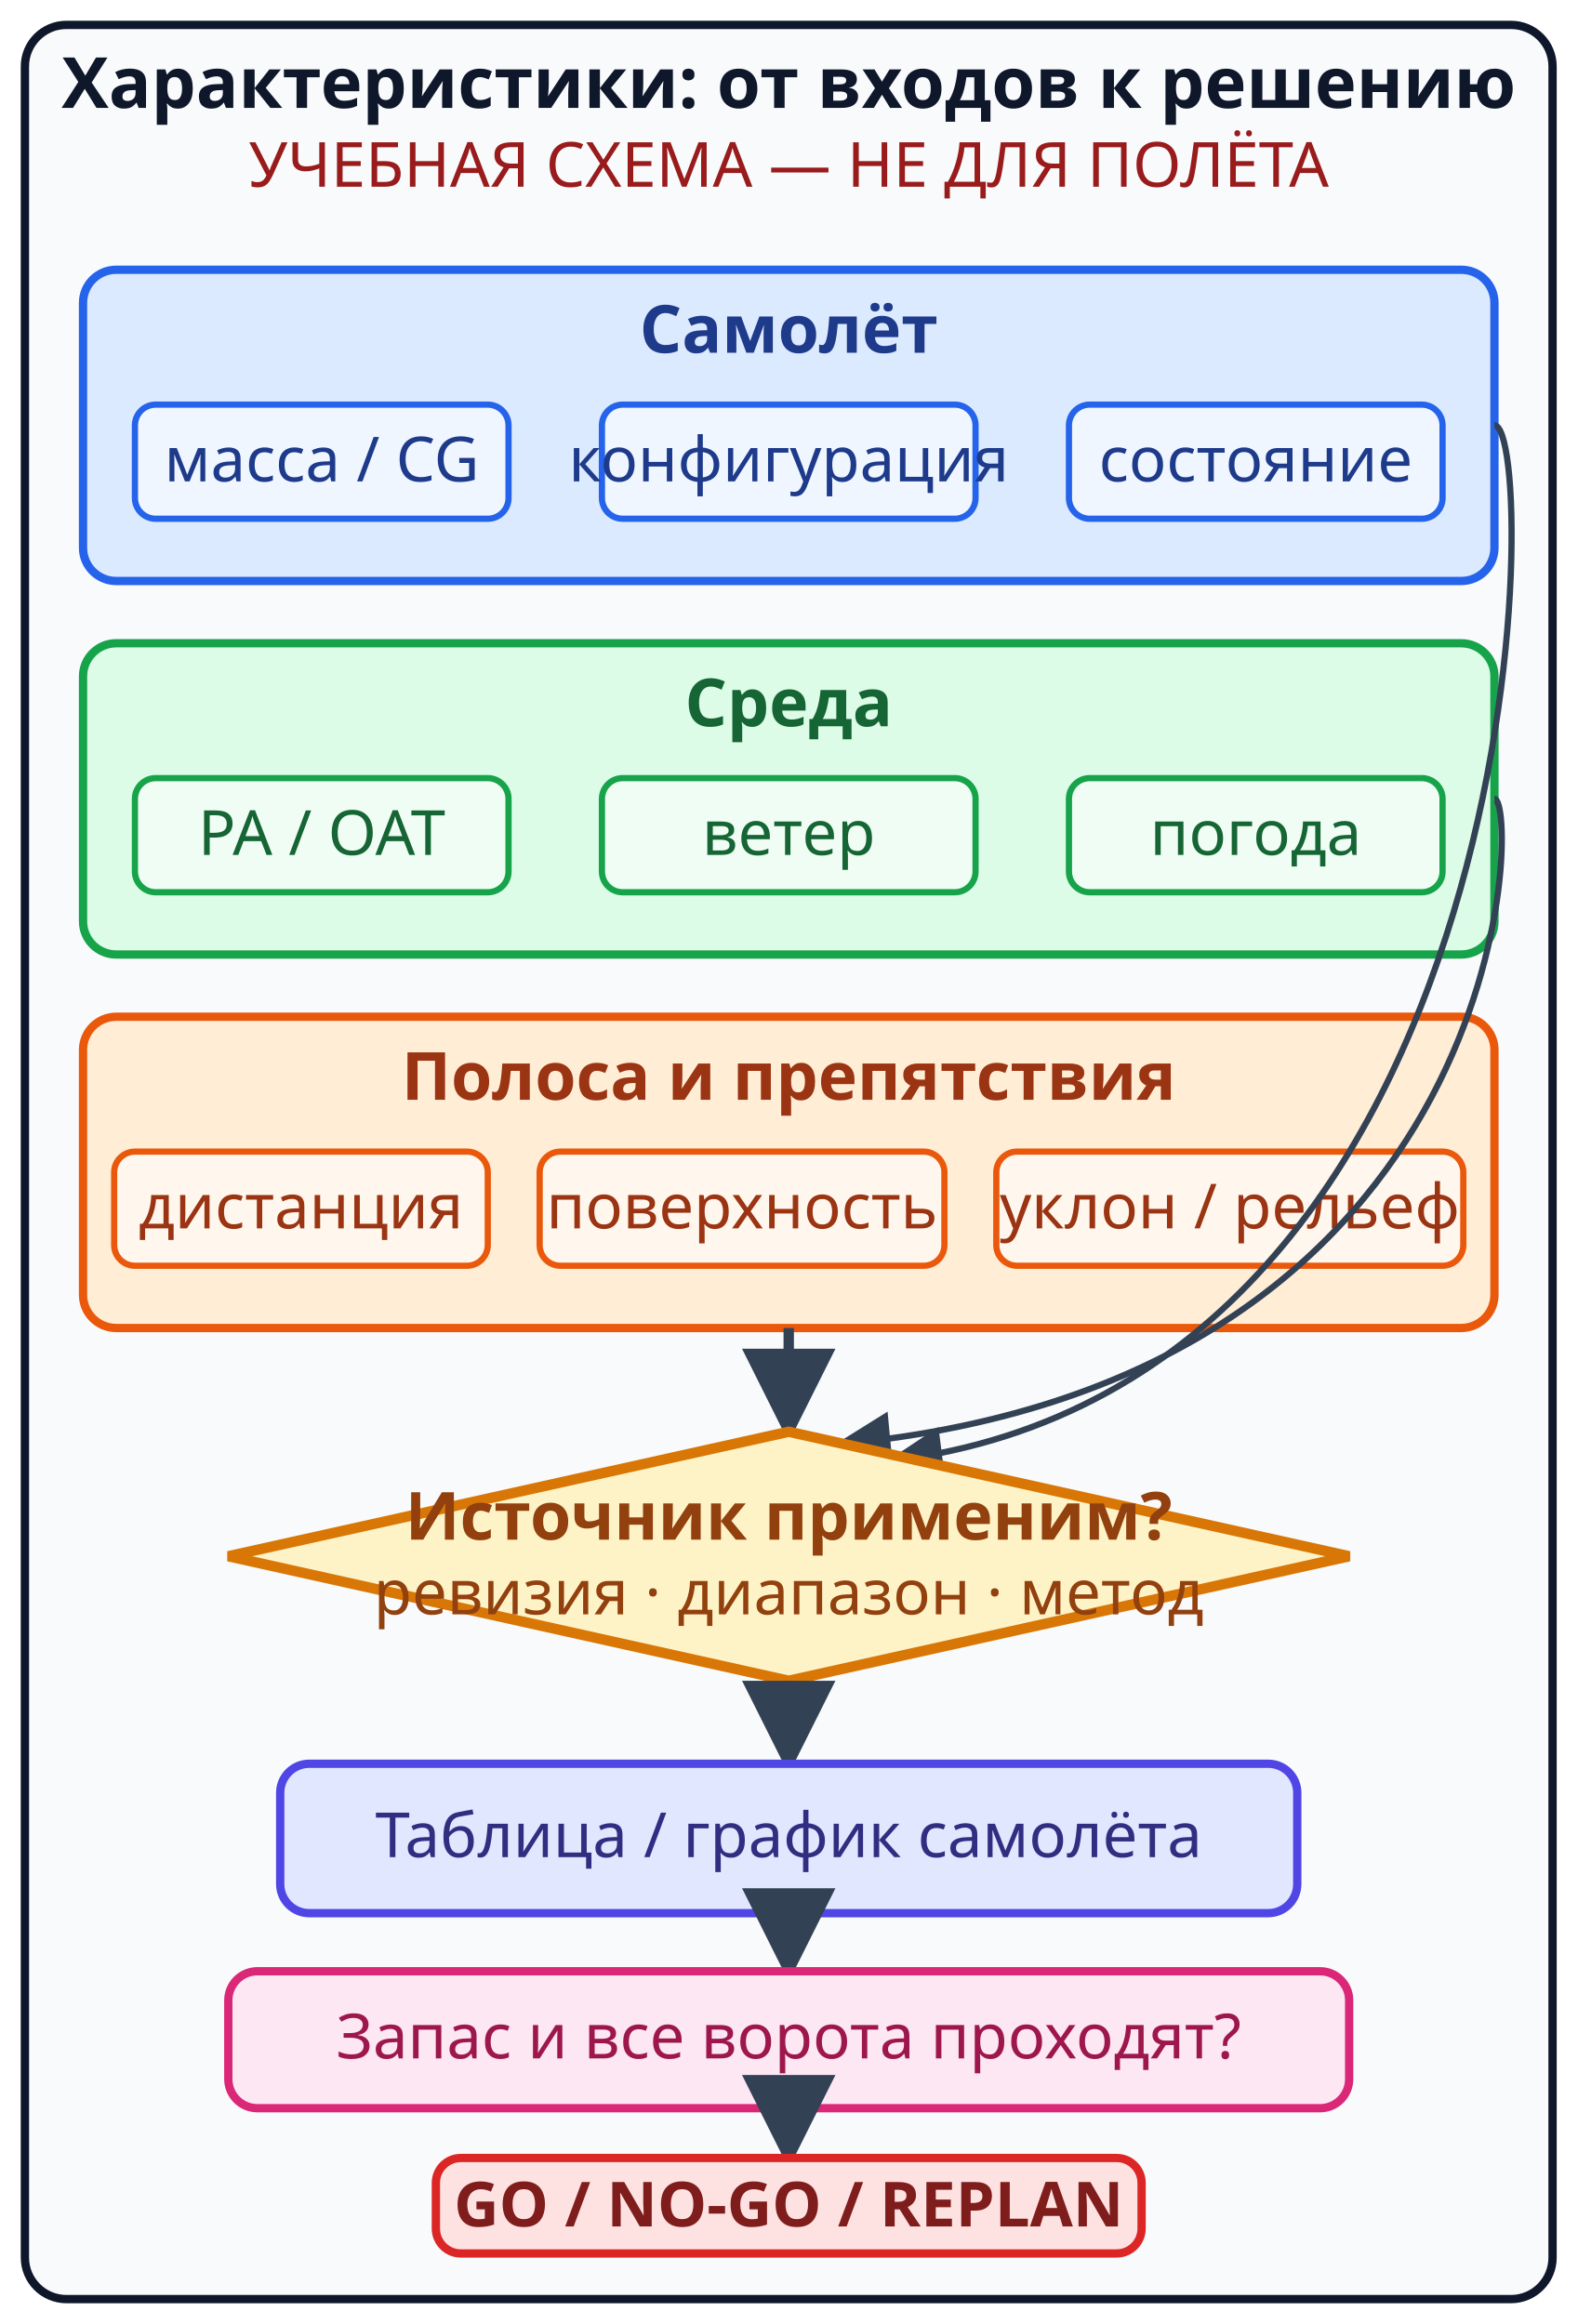
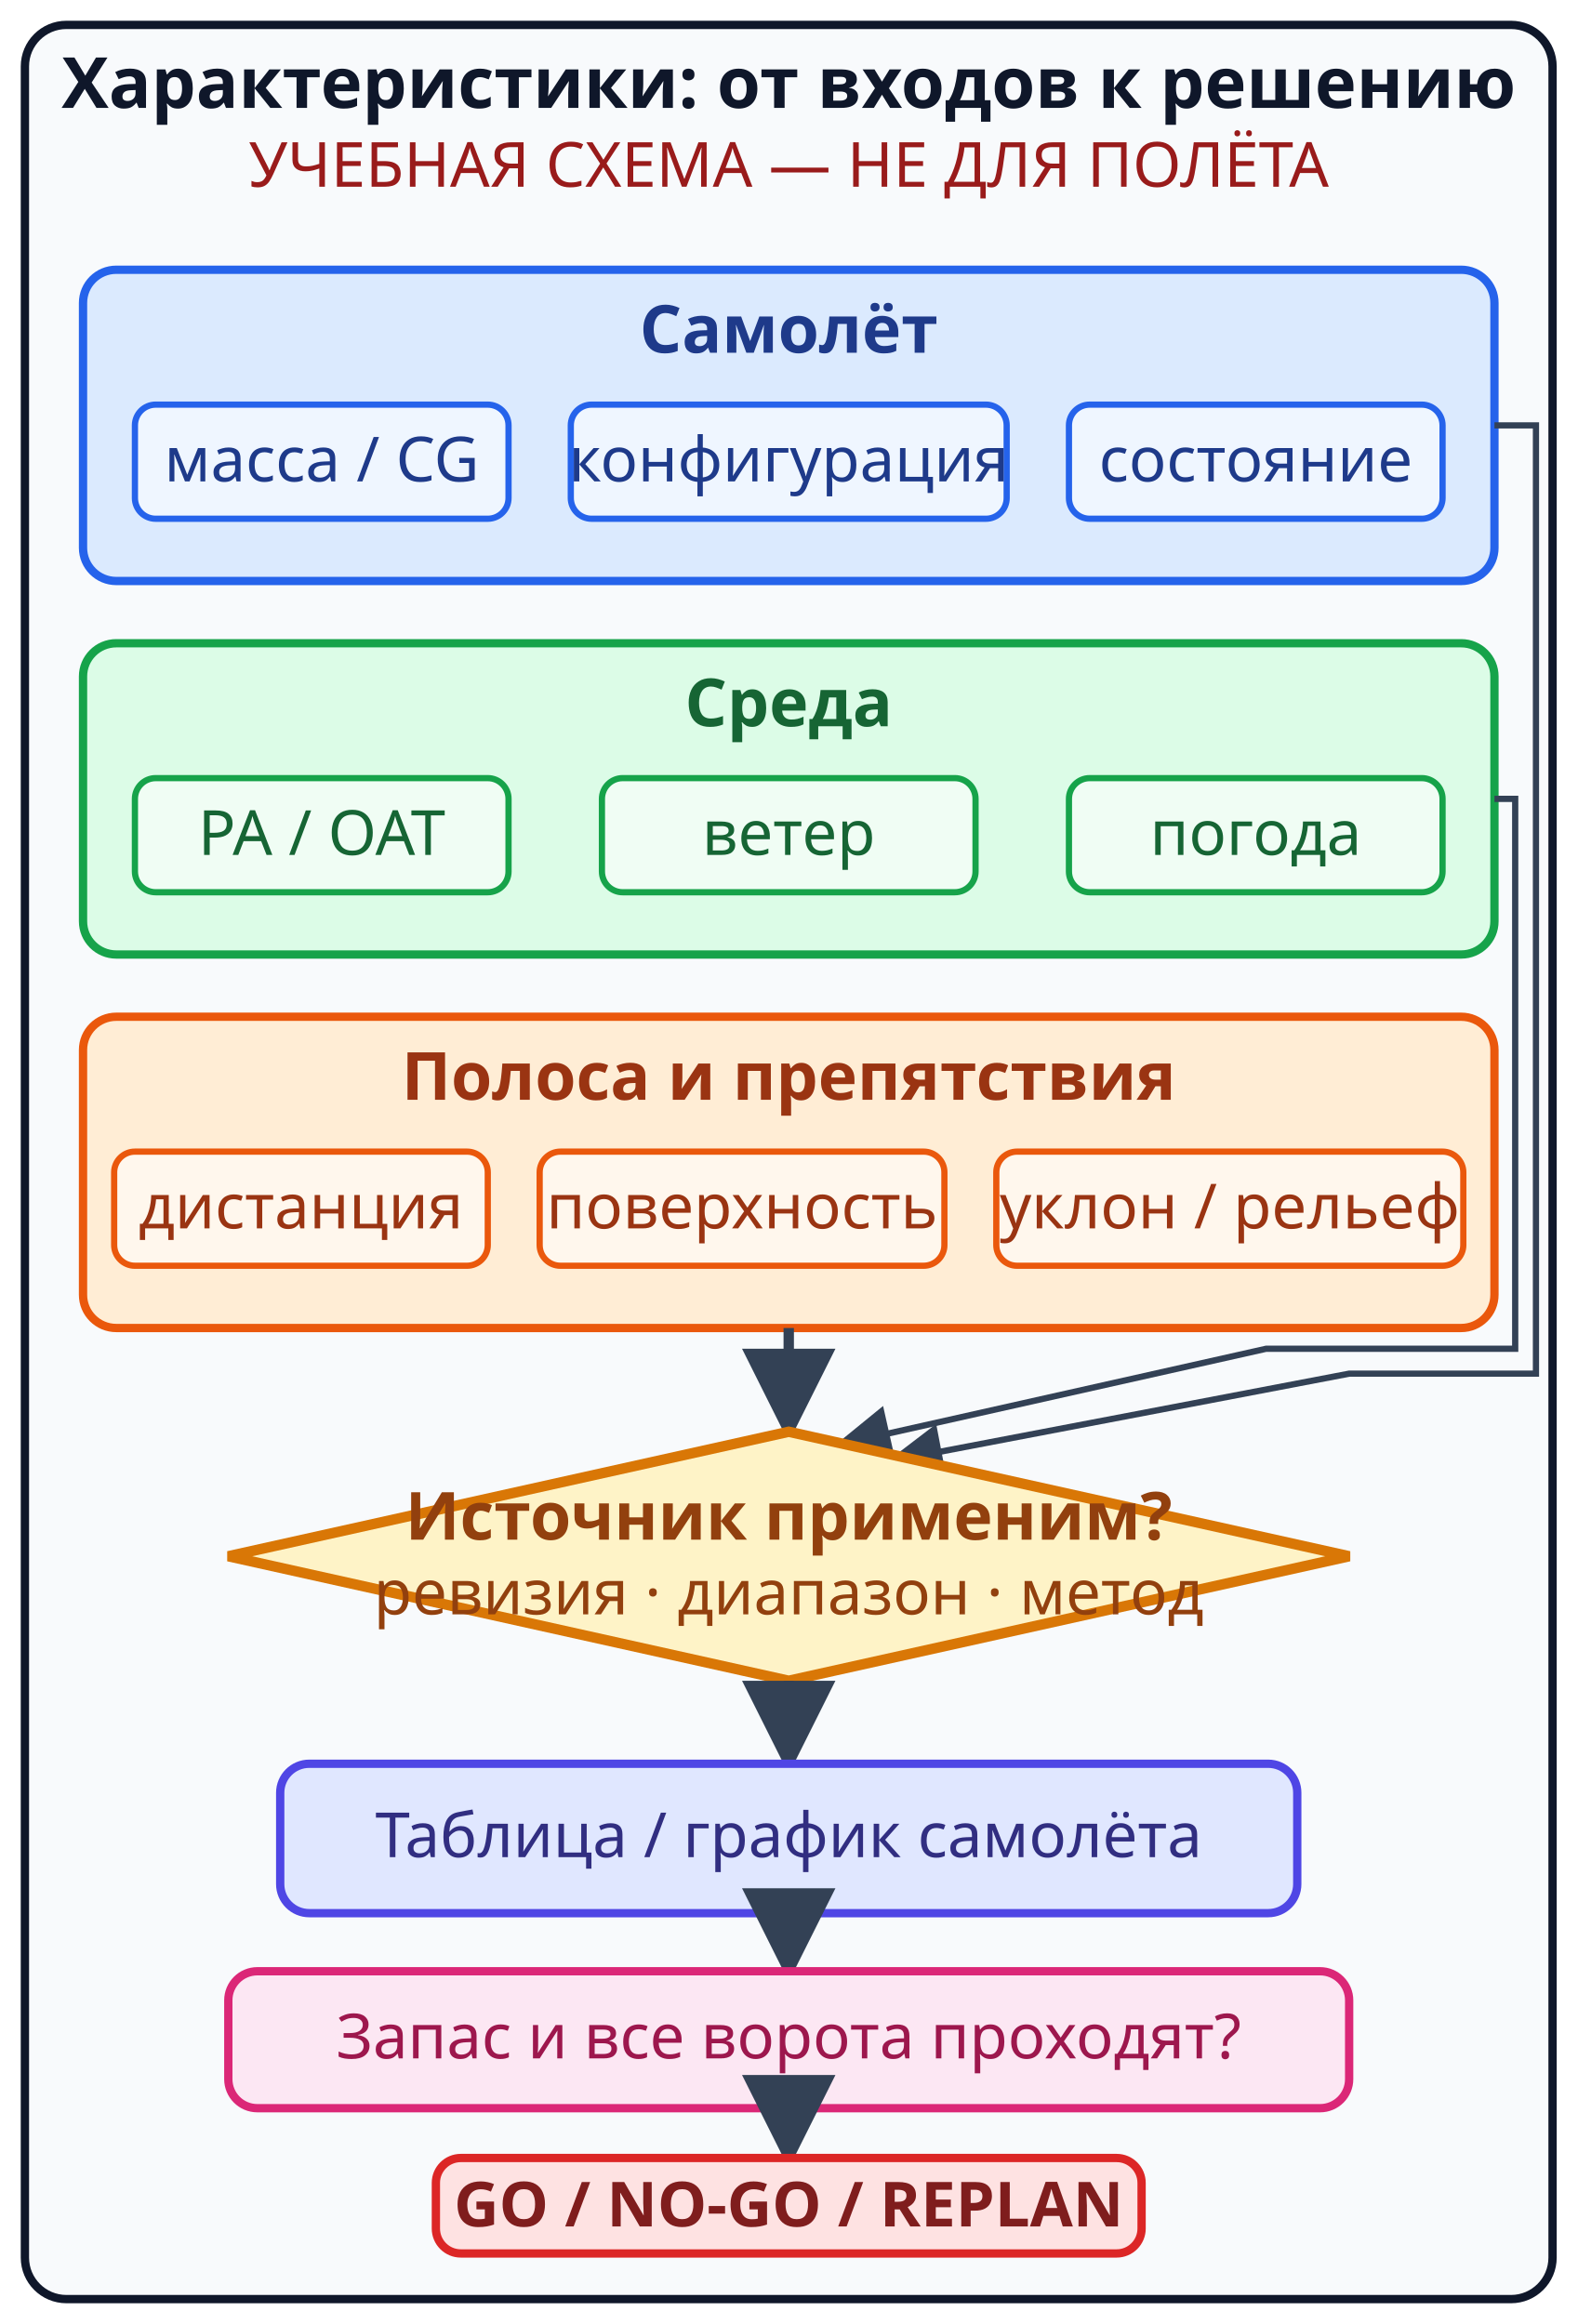
<svg xmlns="http://www.w3.org/2000/svg" viewBox="0 0 760 1120" role="img" aria-labelledby="performance-title performance-desc">
  <defs>
    <marker id="flow-arrow" markerWidth="9" markerHeight="9" refX="8" refY="4.5" orient="auto" markerUnits="strokeWidth">
      <path d="M0 0 L9 4.5 L0 9 Z" fill="#334155" />
    </marker>
  </defs>
  <rect x="12" y="12" width="736" height="1096" rx="20" fill="#f8fafc" stroke="#0f172a" stroke-width="4" />
  <text x="380" y="52" text-anchor="middle" font-size="34px" font-family="sans-serif" font-weight="700" fill="#0f172a">Характеристики: от входов к решению</text>
  <text x="380" y="90" text-anchor="middle" font-size="30px" font-family="sans-serif" fill="#991b1b">УЧЕБНАЯ СХЕМА — НЕ ДЛЯ ПОЛЁТА</text>
  <g id="aircraft-inputs">
    <rect x="40" y="130" width="680" height="150" rx="16" fill="#dbeafe" stroke="#2563eb" stroke-width="4" />
    <text x="380" y="170" text-anchor="middle" font-size="32px" font-family="sans-serif" font-weight="700" fill="#1e3a8a">Самолёт</text>
    <rect x="65" y="195" width="180" height="55" rx="10" fill="#eff6ff" stroke="#2563eb" stroke-width="3" />
-     <rect x="290" y="195" width="180" height="55" rx="10" fill="#eff6ff" stroke="#2563eb" stroke-width="3" />
+     <rect x="275" y="195" width="210" height="55" rx="10" fill="#eff6ff" stroke="#2563eb" stroke-width="3" />
    <rect x="515" y="195" width="180" height="55" rx="10" fill="#eff6ff" stroke="#2563eb" stroke-width="3" />
    <text x="155" y="232" text-anchor="middle" font-size="30px" font-family="sans-serif" fill="#1e3a8a">масса / CG</text>
    <text x="380" y="232" text-anchor="middle" font-size="30px" font-family="sans-serif" fill="#1e3a8a">конфигурация</text>
    <text x="605" y="232" text-anchor="middle" font-size="30px" font-family="sans-serif" fill="#1e3a8a">состояние</text>
  </g>
  <g id="environment-inputs">
    <rect x="40" y="310" width="680" height="150" rx="16" fill="#dcfce7" stroke="#16a34a" stroke-width="4" />
    <text x="380" y="350" text-anchor="middle" font-size="32px" font-family="sans-serif" font-weight="700" fill="#166534">Среда</text>
    <rect x="65" y="375" width="180" height="55" rx="10" fill="#f0fdf4" stroke="#16a34a" stroke-width="3" />
    <rect x="290" y="375" width="180" height="55" rx="10" fill="#f0fdf4" stroke="#16a34a" stroke-width="3" />
    <rect x="515" y="375" width="180" height="55" rx="10" fill="#f0fdf4" stroke="#16a34a" stroke-width="3" />
    <text x="155" y="412" text-anchor="middle" font-size="30px" font-family="sans-serif" fill="#166534">PA / OAT</text>
    <text x="380" y="412" text-anchor="middle" font-size="30px" font-family="sans-serif" fill="#166534">ветер</text>
    <text x="605" y="412" text-anchor="middle" font-size="30px" font-family="sans-serif" fill="#166534">погода</text>
  </g>
  <g id="runway-inputs">
    <rect x="40" y="490" width="680" height="150" rx="16" fill="#ffedd5" stroke="#ea580c" stroke-width="4" />
    <text x="380" y="530" text-anchor="middle" font-size="32px" font-family="sans-serif" font-weight="700" fill="#9a3412">Полоса и препятствия</text>
    <rect x="55" y="555" width="180" height="55" rx="10" fill="#fff7ed" stroke="#ea580c" stroke-width="3" />
    <rect x="260" y="555" width="195" height="55" rx="10" fill="#fff7ed" stroke="#ea580c" stroke-width="3" />
    <rect x="480" y="555" width="225" height="55" rx="10" fill="#fff7ed" stroke="#ea580c" stroke-width="3" />
    <text x="145" y="592" text-anchor="middle" font-size="30px" font-family="sans-serif" fill="#9a3412">дистанция</text>
    <text x="357.5" y="592" text-anchor="middle" font-size="30px" font-family="sans-serif" fill="#9a3412">поверхность</text>
    <text x="592.5" y="592" text-anchor="middle" font-size="30px" font-family="sans-serif" fill="#9a3412">уклон / рельеф</text>
  </g>
-   <path id="aircraft-to-source" data-from="aircraft-inputs" data-to="source-gate" d="M720 205 C742 205 742 665 430 704" fill="none" stroke="#334155" stroke-width="3" marker-end="url(#flow-arrow)" />
-   <path id="environment-to-source" data-from="environment-inputs" data-to="source-gate" d="M720 385 C732 385 732 665 405 696" fill="none" stroke="#334155" stroke-width="3" marker-end="url(#flow-arrow)" />
+   <path id="aircraft-to-source" data-from="aircraft-inputs" data-to="source-gate" d="M720 205 H740 V662 H650 L430 704" fill="none" stroke="#334155" stroke-width="3" marker-end="url(#flow-arrow)" />
+   <path id="environment-to-source" data-from="environment-inputs" data-to="source-gate" d="M720 385 H730 V650 H610 L405 696" fill="none" stroke="#334155" stroke-width="3" marker-end="url(#flow-arrow)" />
  <line id="runway-to-source" data-from="runway-inputs" data-to="source-gate" x1="380" y1="640" x2="380" y2="690" stroke="#334155" stroke-width="5" marker-end="url(#flow-arrow)" />
  <g id="source-gate">
    <polygon points="380,690 650,750 380,810 110,750" fill="#fef3c7" stroke="#d97706" stroke-width="5" />
    <text x="380" y="742" text-anchor="middle" font-size="32px" font-family="sans-serif" font-weight="700" fill="#92400e">Источник применим?</text>
    <text x="380" y="778" text-anchor="middle" font-size="30px" font-family="sans-serif" fill="#92400e">ревизия · диапазон · метод</text>
  </g>
  <line id="source-to-table" data-from="source-gate" data-to="aircraft-table" x1="380" y1="810" x2="380" y2="850" stroke="#334155" stroke-width="5" marker-end="url(#flow-arrow)" />
  <g id="aircraft-table">
    <rect x="135" y="850" width="490" height="72" rx="14" fill="#e0e7ff" stroke="#4f46e5" stroke-width="4" />
    <text x="380" y="895" text-anchor="middle" font-size="30px" font-family="sans-serif" fill="#312e81">Таблица / график самолёта</text>
  </g>
  <line id="table-to-margin" data-from="aircraft-table" data-to="margin-gate" x1="380" y1="922" x2="380" y2="950" stroke="#334155" stroke-width="5" marker-end="url(#flow-arrow)" />
  <g id="margin-gate">
    <rect x="110" y="950" width="540" height="66" rx="14" fill="#fce7f3" stroke="#db2777" stroke-width="4" />
    <text x="380" y="992" text-anchor="middle" font-size="30px" font-family="sans-serif" fill="#9d174d">Запас и все ворота проходят?</text>
  </g>
  <line id="margin-to-decision" data-from="margin-gate" data-to="decision-gate" x1="380" y1="1016" x2="380" y2="1040" stroke="#334155" stroke-width="5" marker-end="url(#flow-arrow)" />
  <g id="decision-gate">
    <rect x="210" y="1040" width="340" height="46" rx="12" fill="#fee2e2" stroke="#dc2626" stroke-width="4" />
    <text x="380" y="1073" text-anchor="middle" font-size="30px" font-family="sans-serif" font-weight="700" fill="#7f1d1d">GO / NO-GO / REPLAN</text>
  </g>
</svg>
